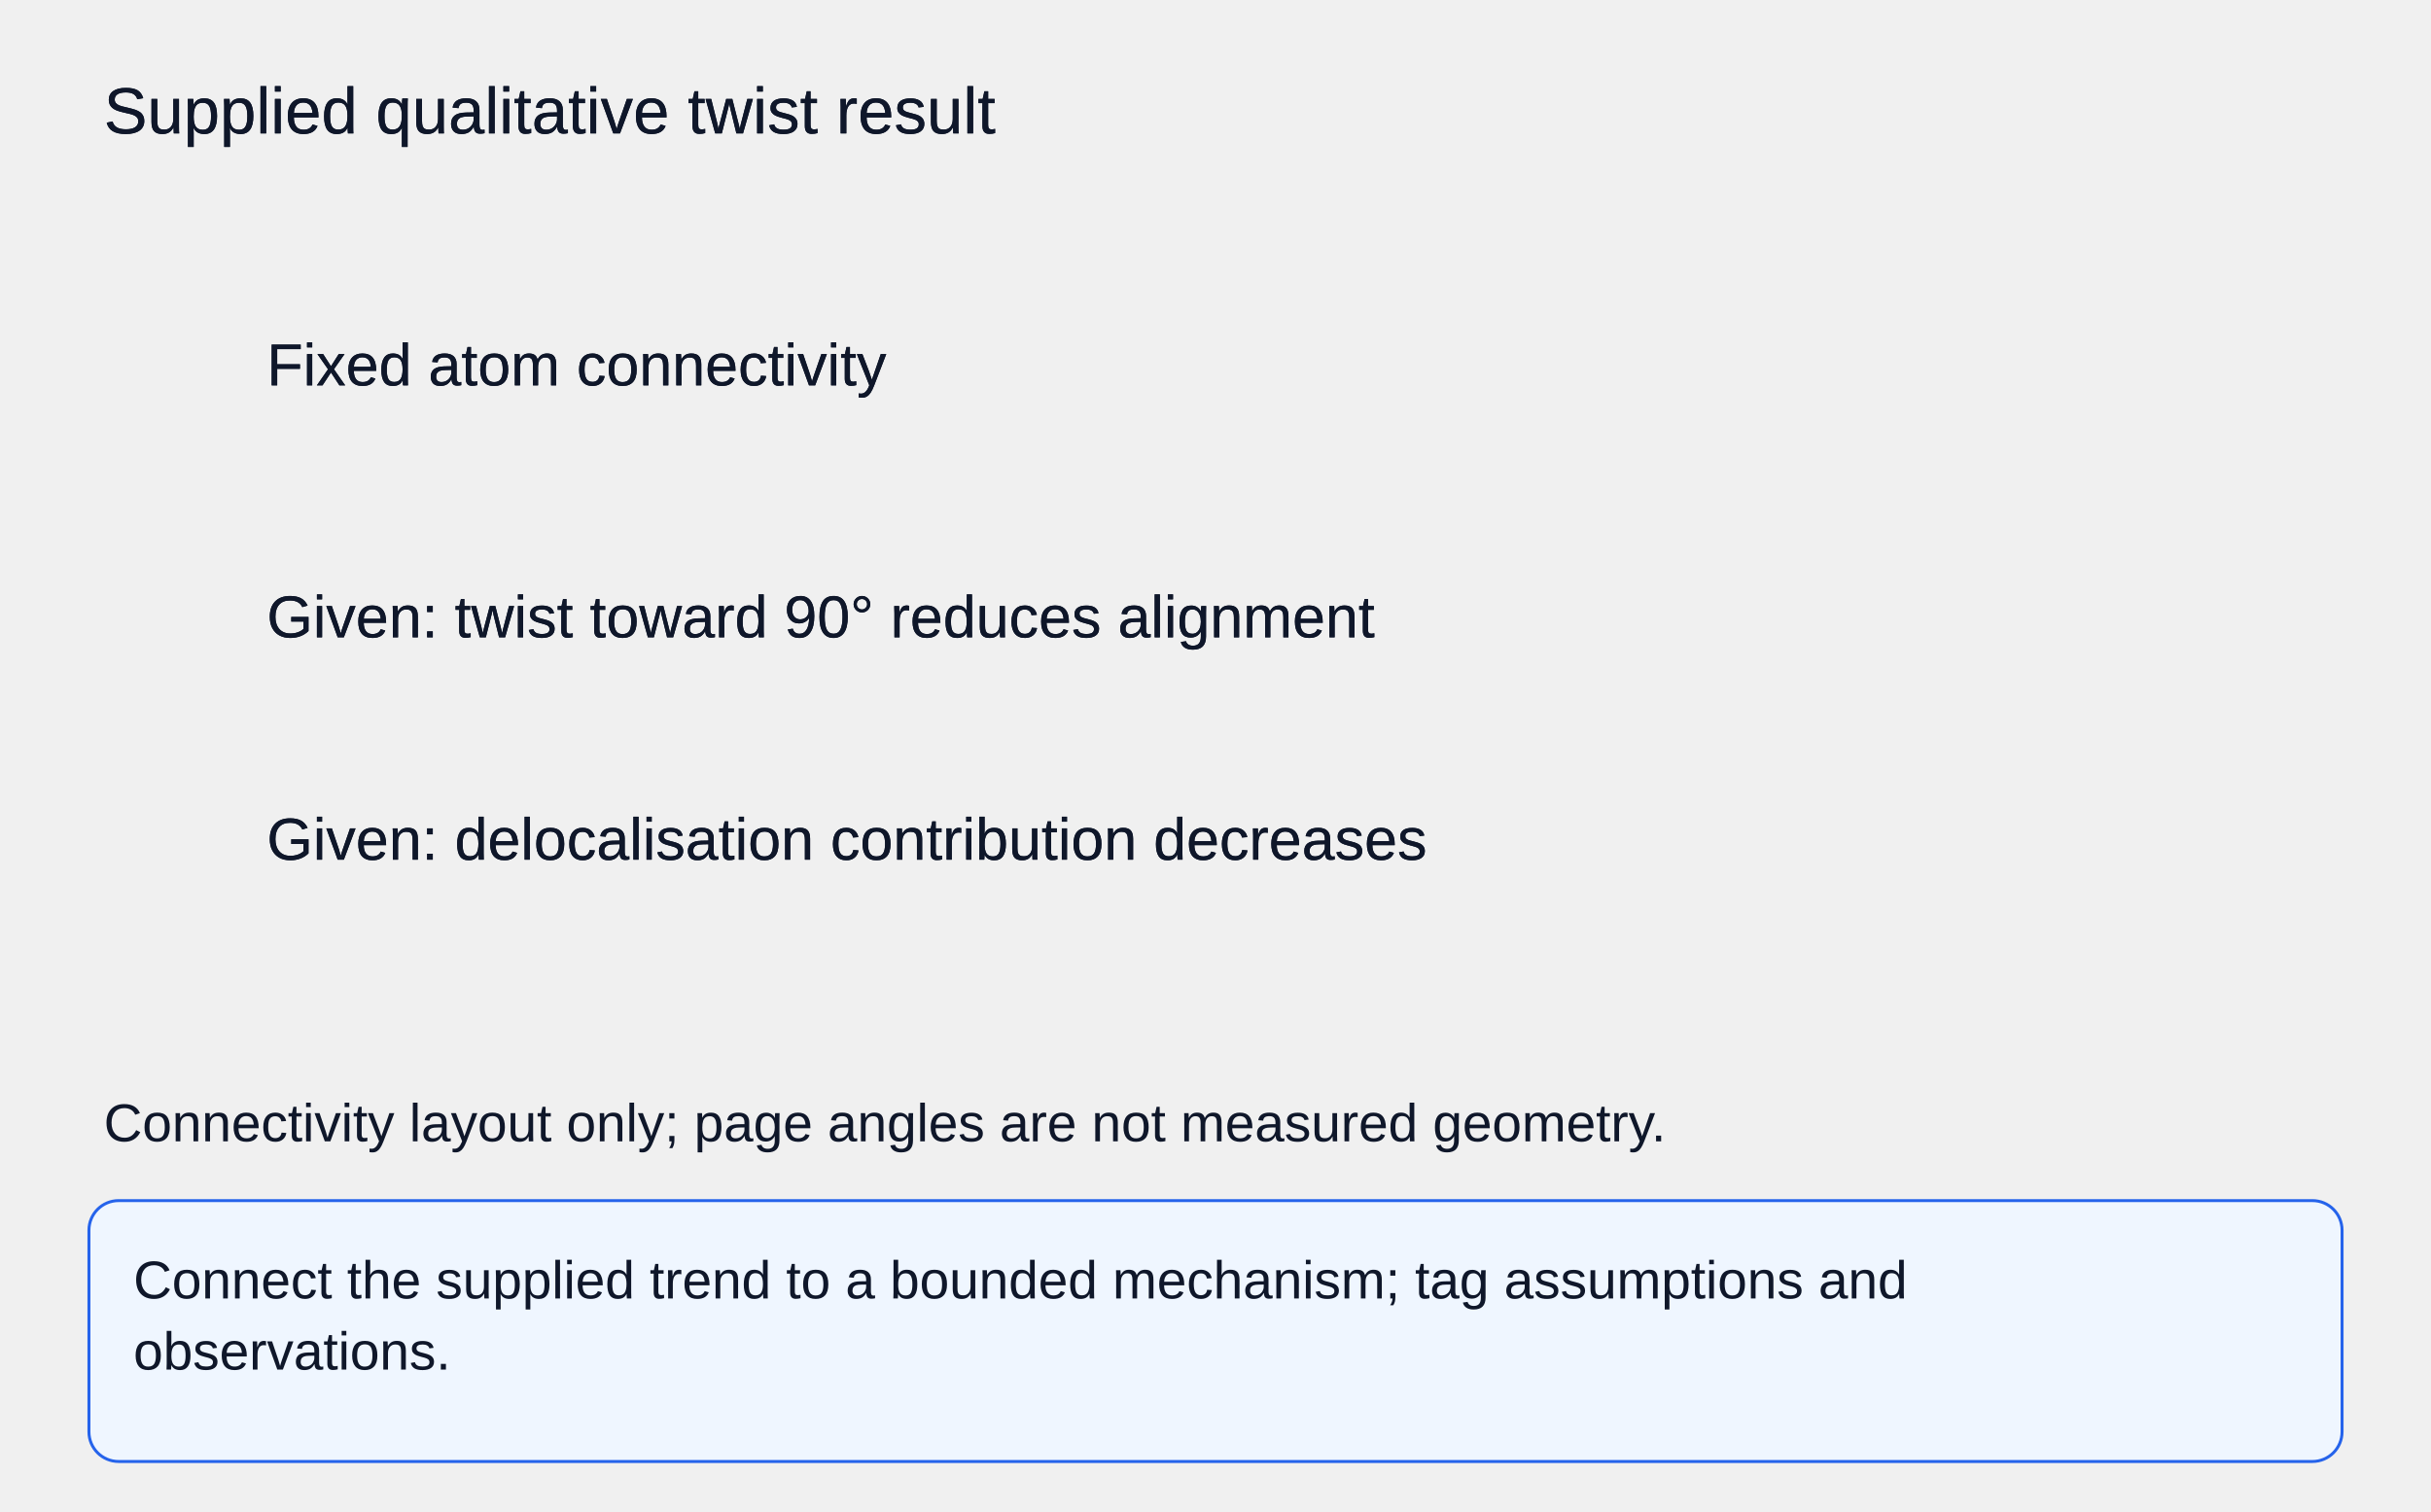
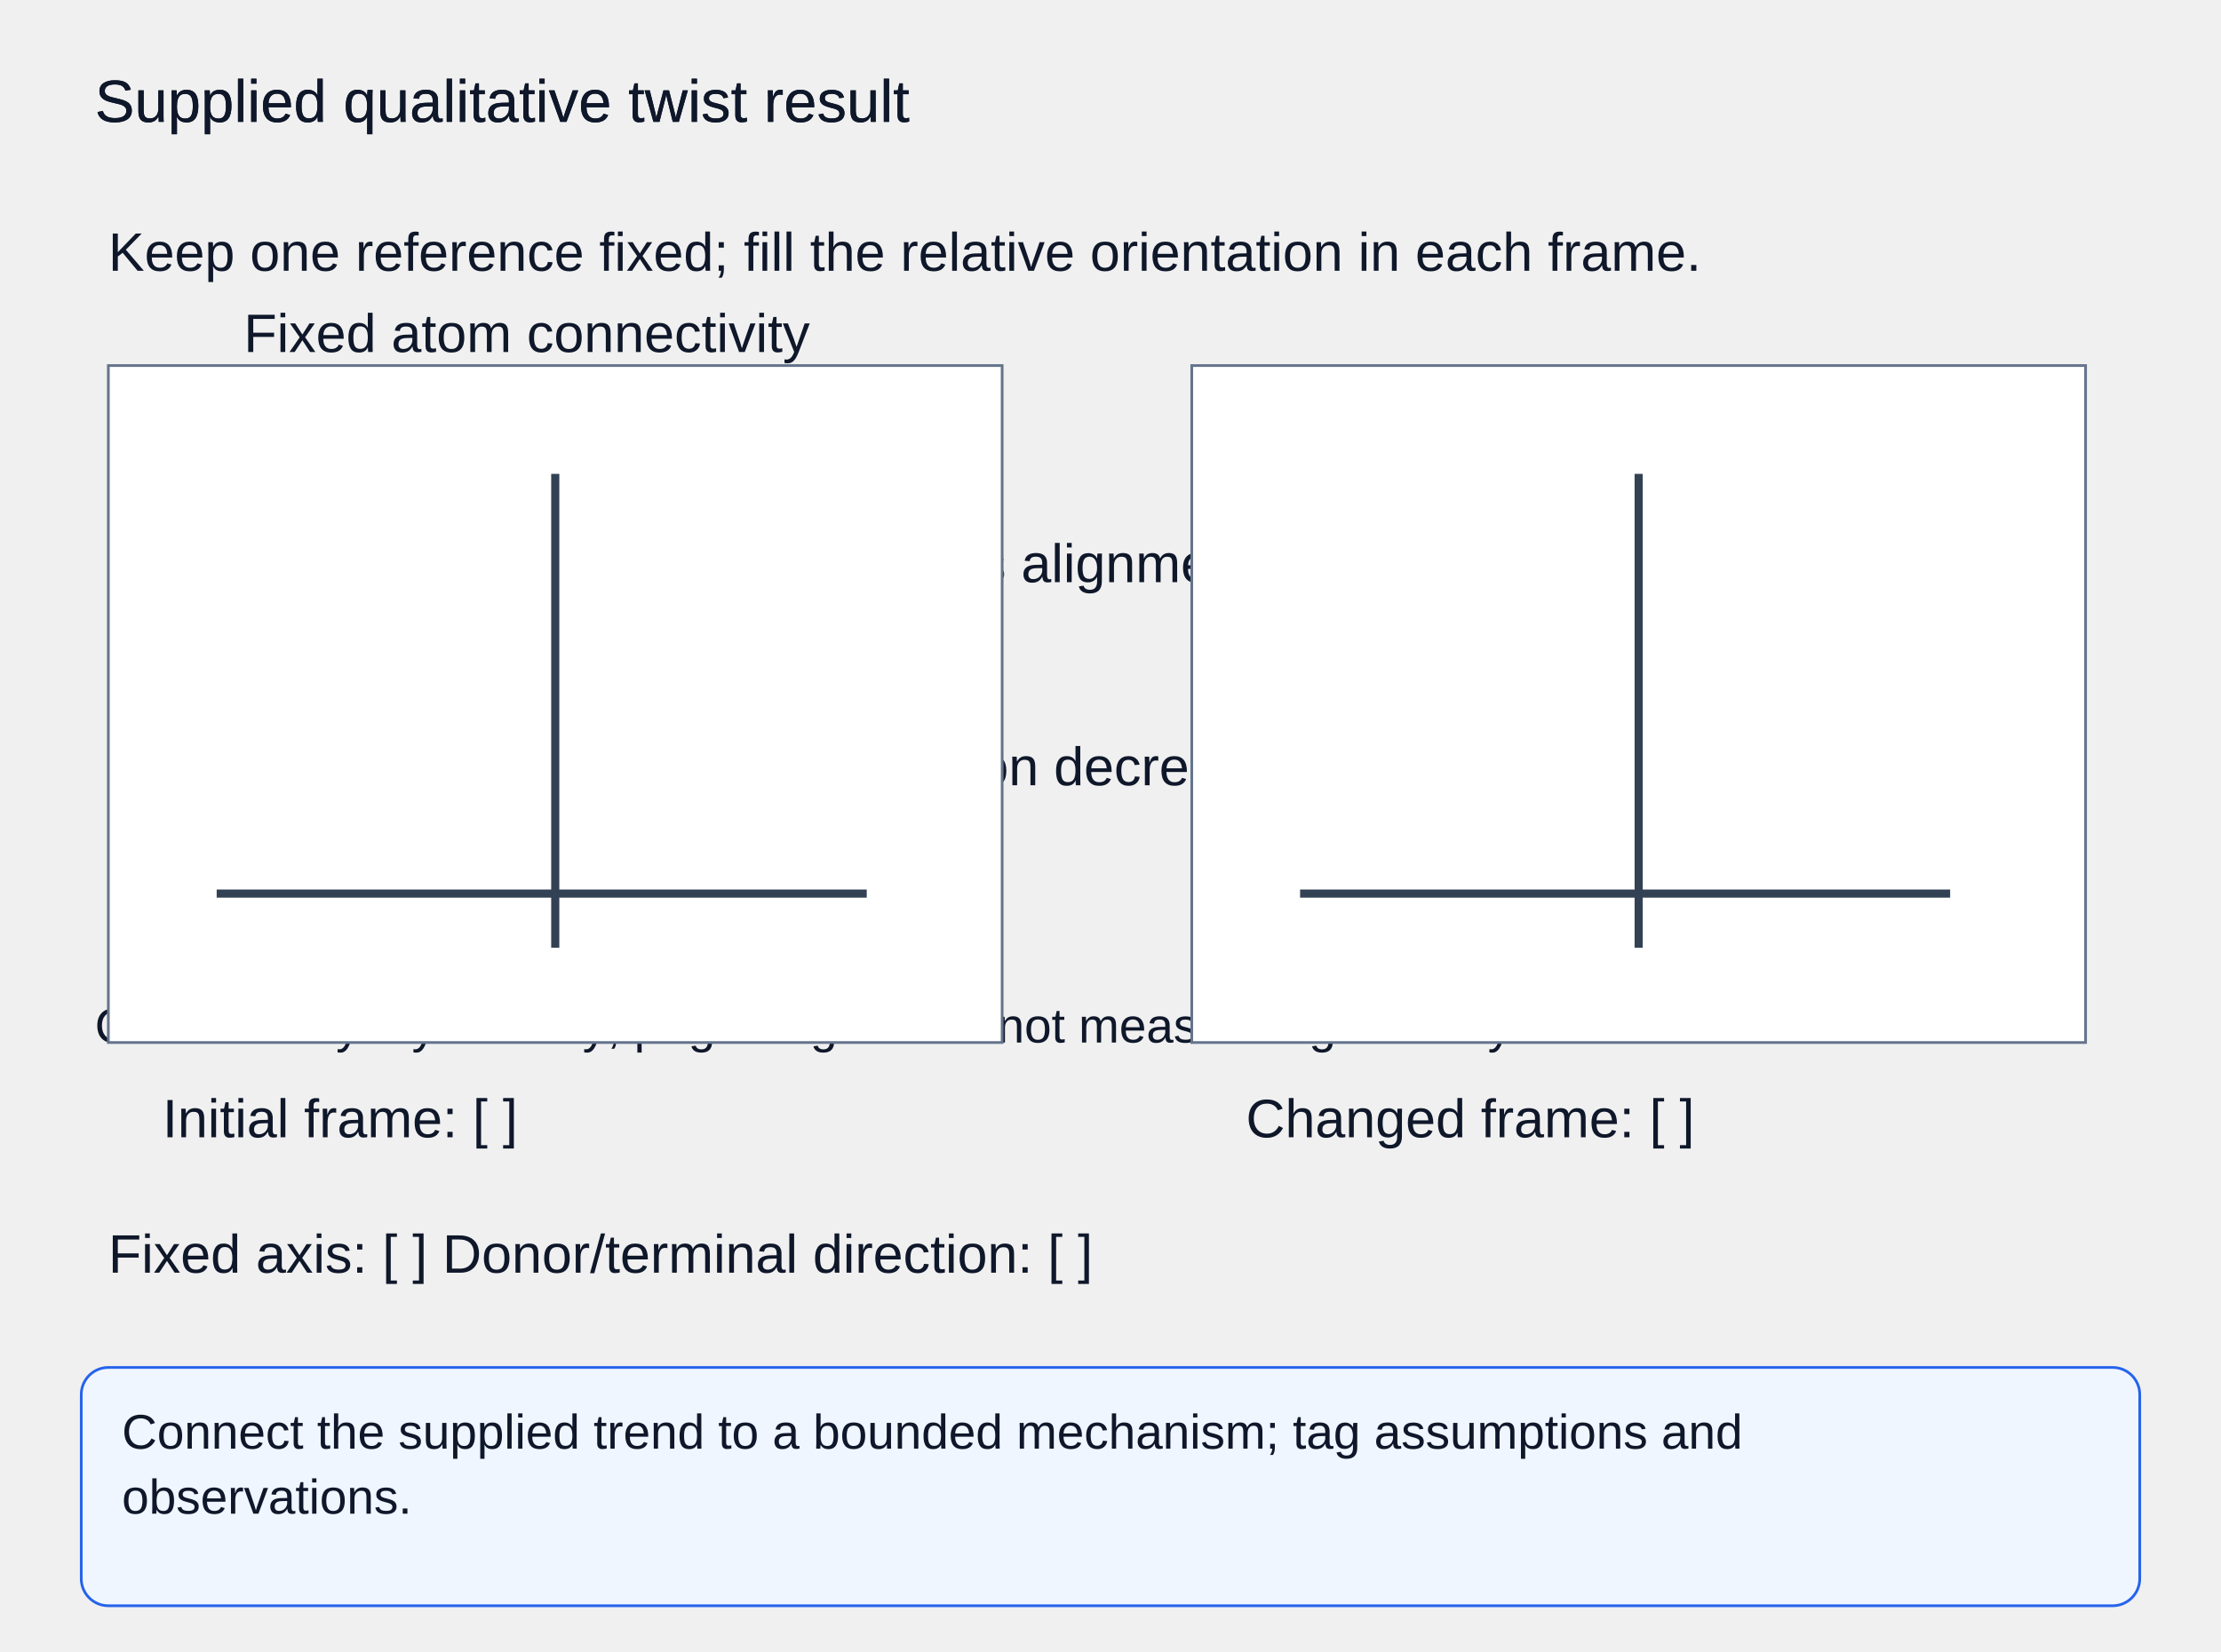
- <svg xmlns="http://www.w3.org/2000/svg" viewBox="0 0 820 510" role="img" aria-label="Supplied qualitative twist result">
+ <svg xmlns="http://www.w3.org/2000/svg" viewBox="0 0 820 610" role="img" aria-label="Supplied qualitative twist result">
  <style>text{font-family:Arial,sans-serif;fill:#0f172a;stroke:none}</style>
  <g data-g9-stage-id="REP-ACADEMIC-ISS38-Q3-GIVENS">
    <text x="35" y="45" font-size="22">Supplied qualitative twist result</text>
    <text x="90" y="130" font-size="20">Fixed atom connectivity</text>
    <text x="90" y="215" font-size="20">Given: twist toward 90° reduces alignment</text>
    <text x="90" y="290" font-size="20">Given: delocalisation contribution decreases</text>
    <text x="35" y="385" font-size="18">Connectivity layout only; page angles are not measured geometry.</text>
  </g>
  <g data-g9-stage-id="REP-ACADEMIC-ISS38-Q3-BRIDGE">
    <text x="35" y="45" font-size="22">Supplied qualitative twist result</text>
-     <text x="90" y="130" font-size="20">Fixed atom connectivity</text>
-     <text x="90" y="215" font-size="20">Given: twist toward 90° reduces alignment</text>
-     <text x="90" y="290" font-size="20">Given: delocalisation contribution decreases</text>
-     <rect x="30" y="405" width="760" height="88" rx="10" fill="#eff6ff" stroke="#2563eb" />
-     <text x="45" y="438" font-size="18">Connect the supplied trend to a bounded mechanism; tag assumptions and</text>
-     <text x="45" y="462" font-size="18">observations.</text>
+     <text x="40" y="100" font-size="20">Keep one reference fixed; fill the relative orientation in each frame.</text>
+     <rect x="40" y="135" width="330" height="250" fill="#fff" stroke="#64748b" />
+     <path d="M80 330H320 M205 350V175" stroke="#334155" stroke-width="3" />
+     <text x="60" y="420" font-size="20">Initial frame: [    ]</text>
+     <rect x="440" y="135" width="330" height="250" fill="#fff" stroke="#64748b" />
+     <path d="M480 330H720 M605 350V175" stroke="#334155" stroke-width="3" />
+     <text x="460" y="420" font-size="20">Changed frame: [    ]</text>
+     <text x="40" y="470" font-size="20">Fixed axis: [             ]    Donor/terminal direction: [             ]</text>
+     <rect x="30" y="505" width="760" height="88" rx="10" fill="#eff6ff" stroke="#2563eb" />
+     <text x="45" y="535" font-size="18">Connect the supplied trend to a bounded mechanism; tag assumptions and</text>
+     <text x="45" y="559" font-size="18">observations.</text>
  </g>
</svg>
